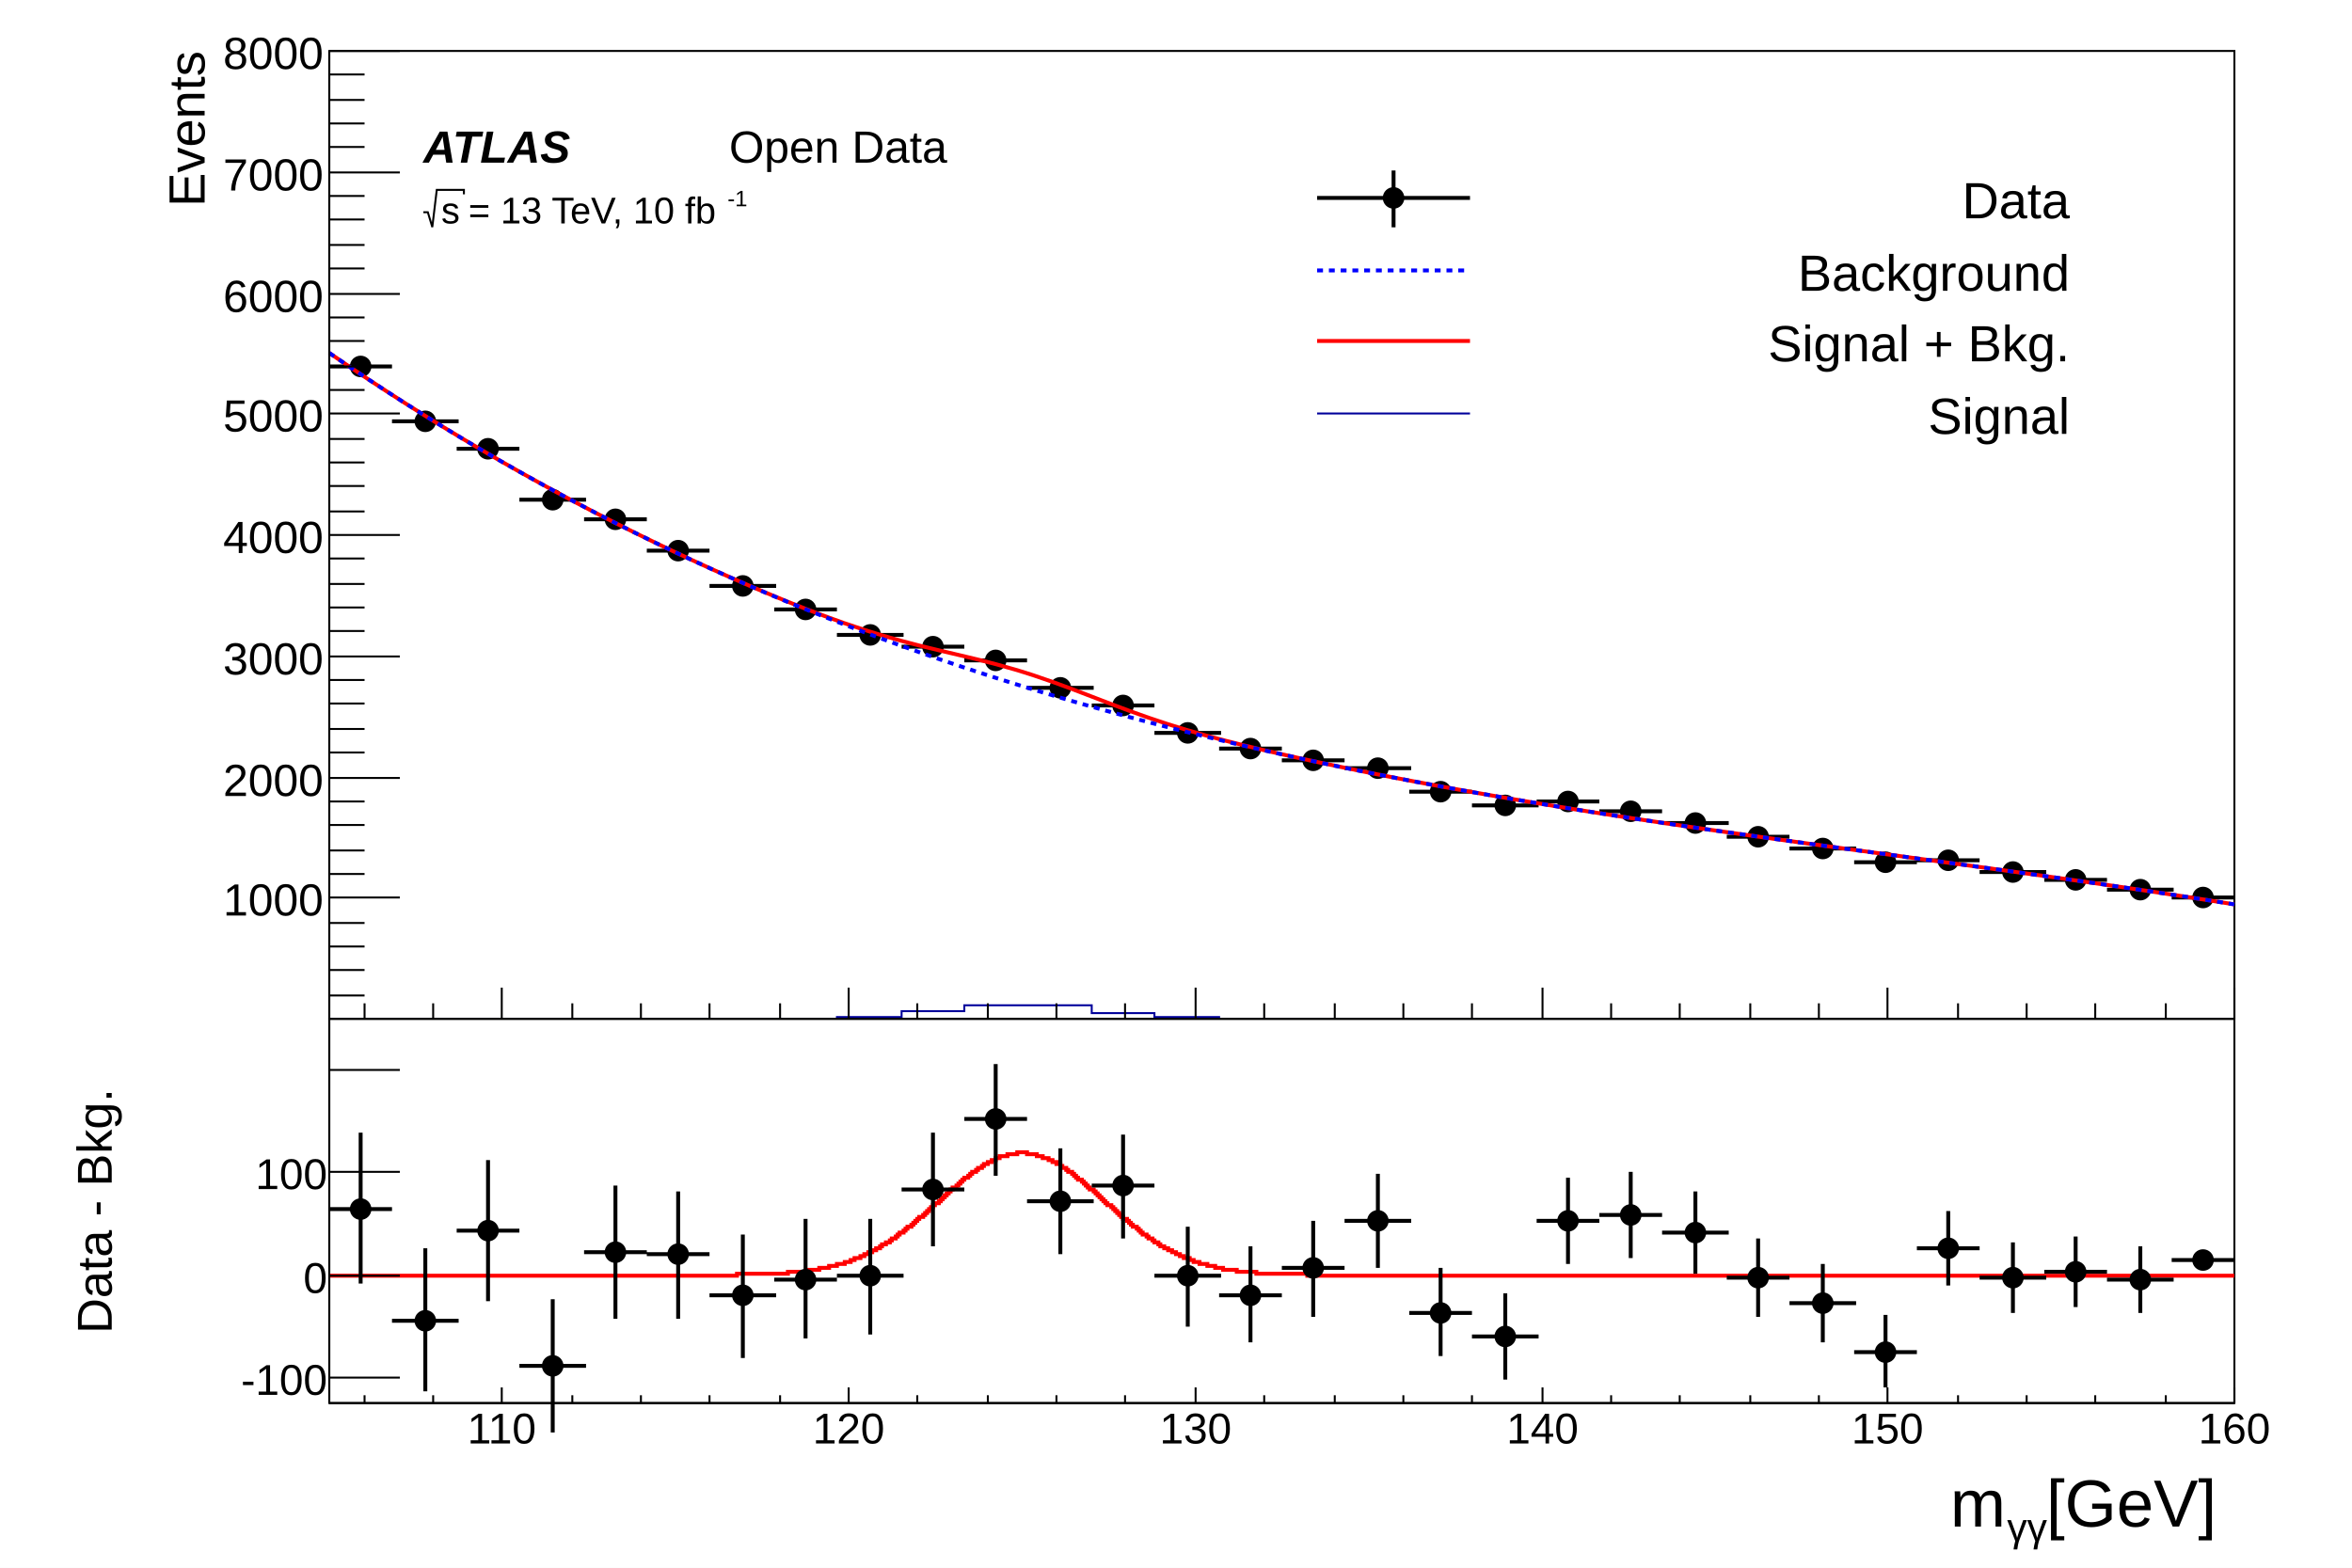
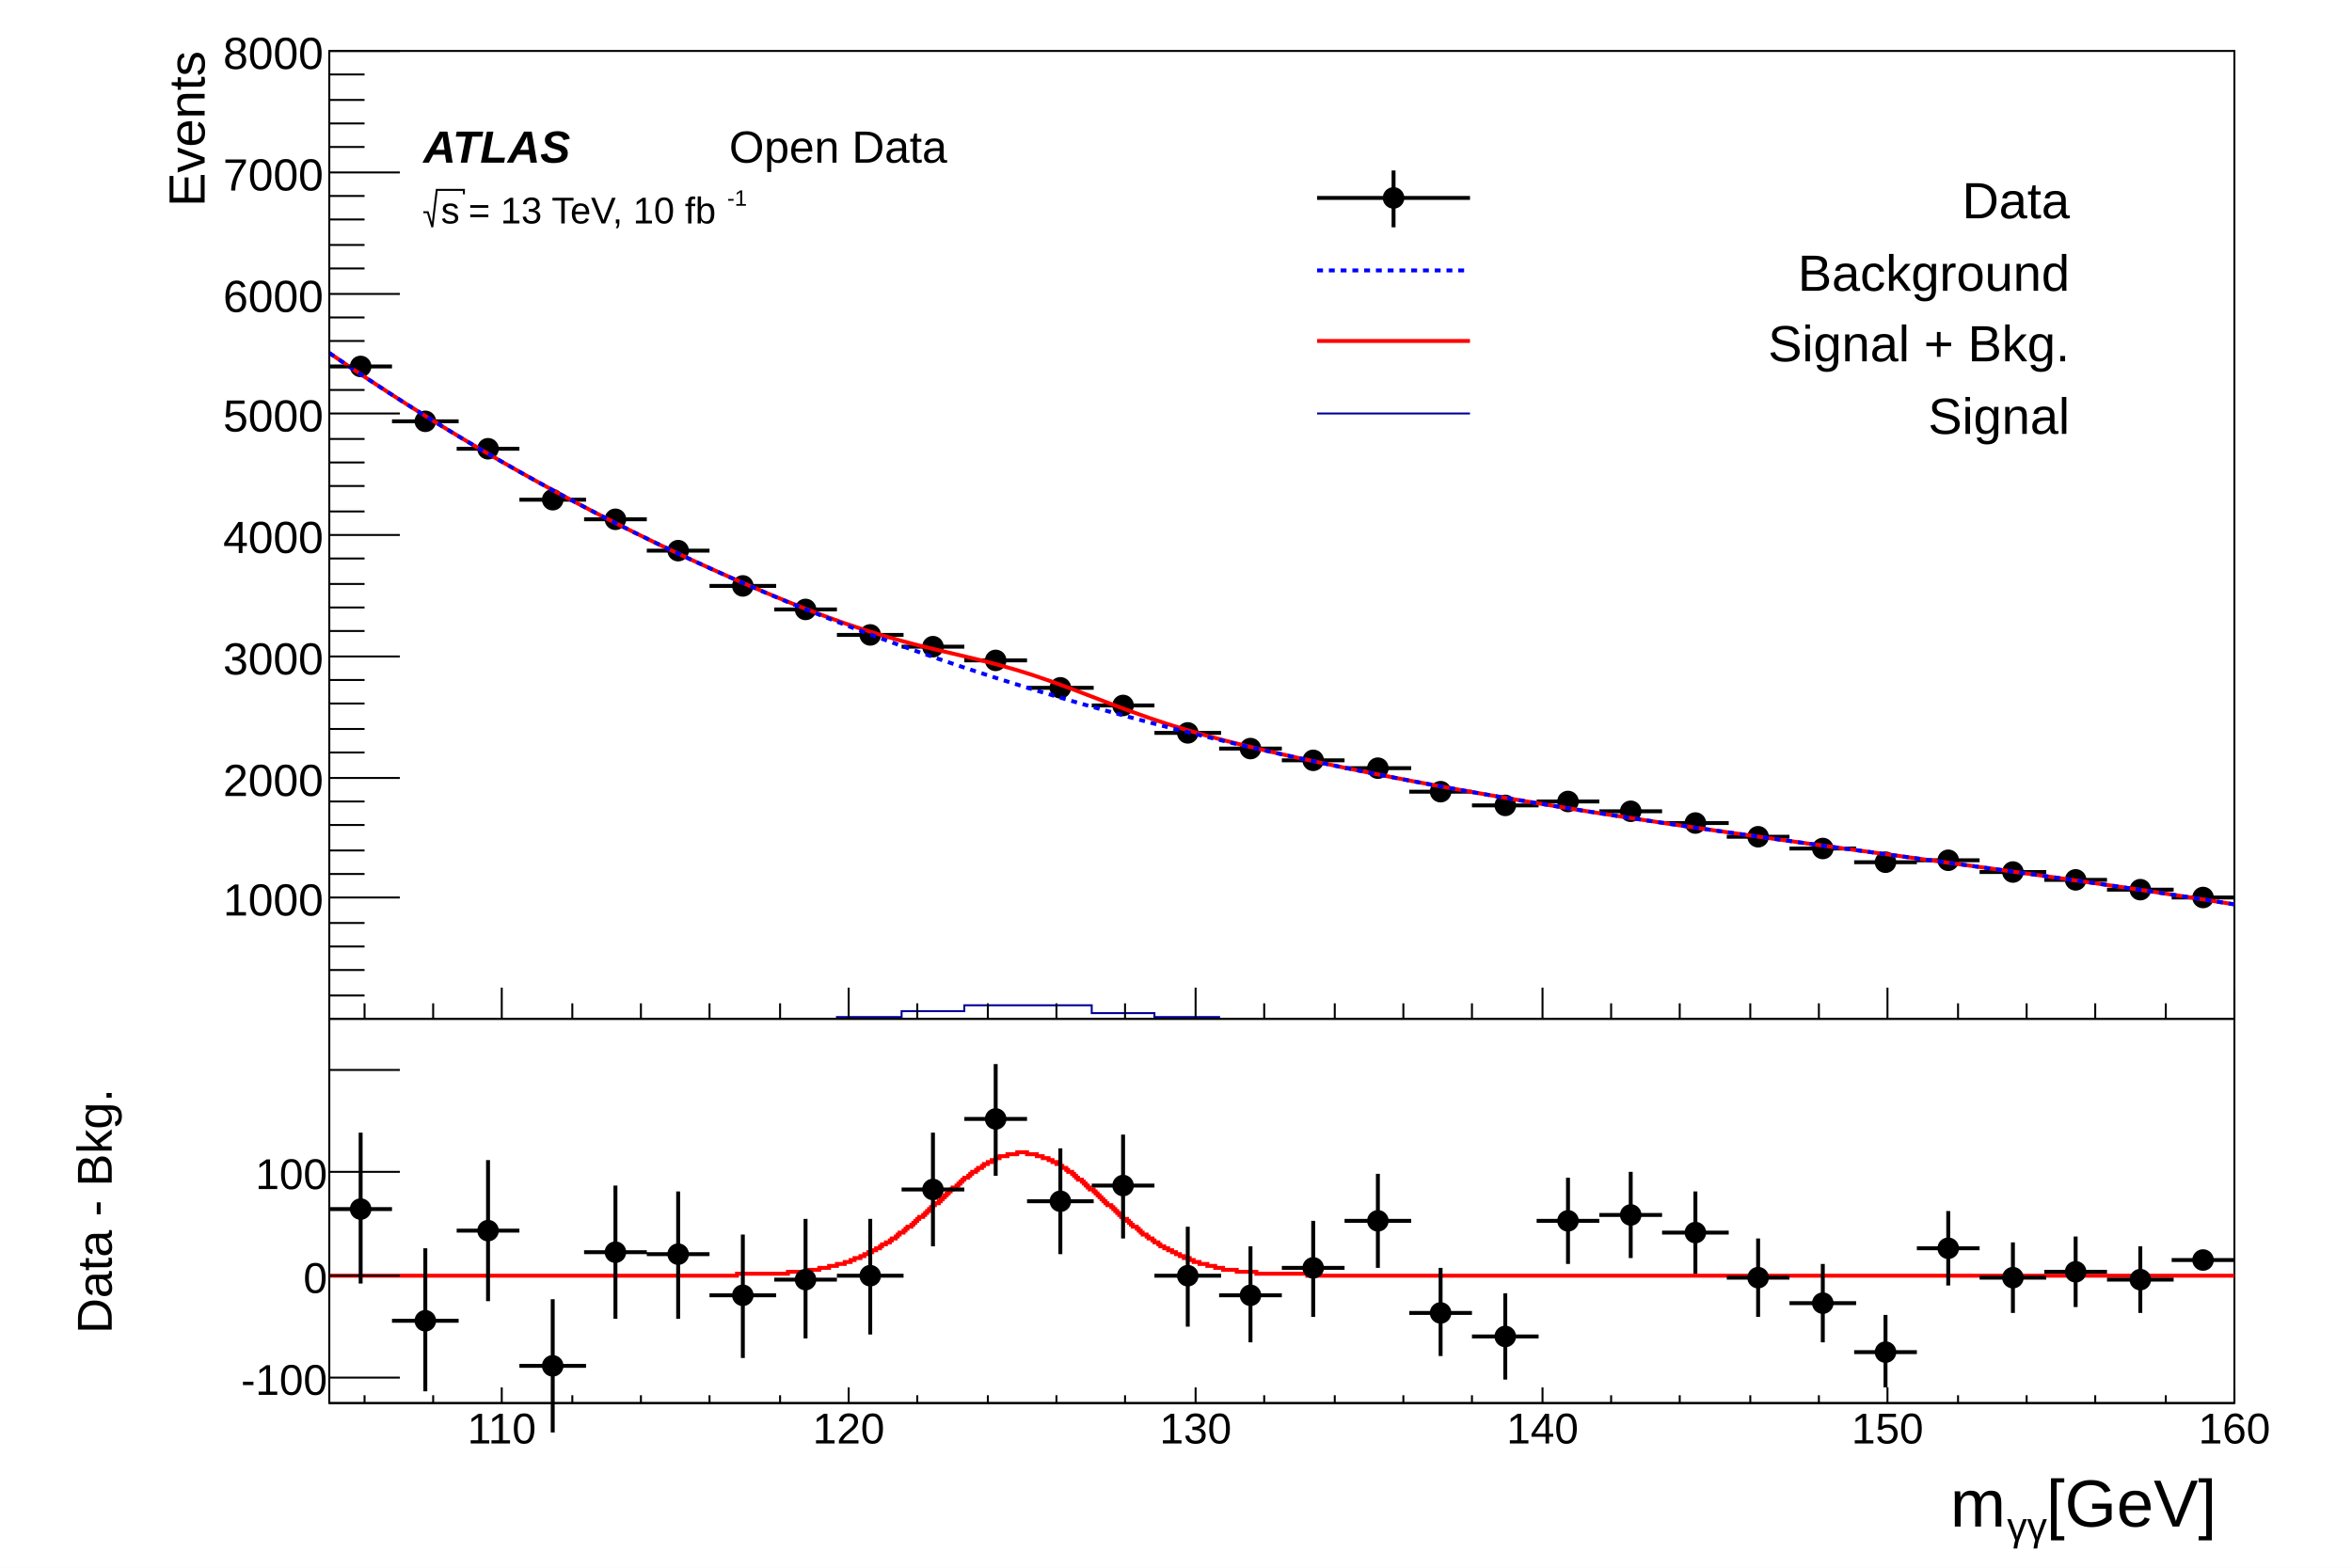
<svg xmlns="http://www.w3.org/2000/svg" viewBox="0 0 1200 800" preserveAspectRatio="none" width="1200" height="800">
  <path d="M0,0H1200V800H0Z" style="fill: white;" />
  <g>
    <g transform="translate(0,0)" clip-path="path('M0,0H1200V520H0Z')">
      <path d="M0,0H1200V520H0Z" style="fill: white;" />
      <g>
        <g transform="translate(168,26)">
          <path d="M0,0H972V494H0Z" style="fill: white; stroke: black; stroke-width: 1;" />
          <g clip-path="path('M0,0H972V494H0Z')">
            <g>
              <path d="M0,161h32M16,157v9M32,189h34M49,184v9M65,203h32M81,199v8M97,229h34M114,225v8M130,239h32M146,235v8M162,255h32M178,252v7M194,273h34M211,269v7M227,285h32M243,282v7M259,298h34M276,294v7M292,304h32M308,301v6M324,311h32M340,307v7M356,325h34M373,322v7M389,334h32M405,331v6M421,348h34M438,345v6M454,356h32M470,354v5M486,362h32M502,359v6M518,366h34M535,363v6M551,378h32M567,375v5M583,385h34M600,382v5M616,383h32M632,381v5M648,388h32M664,385v5M680,394h34M697,391v5M713,401h32M729,399v4M745,407h34M762,405v4M778,414h32M794,412v5M810,413h32M826,410v5M842,419h34M859,417v4M875,423h32M891,421v4M907,428h34M924,426v4M940,432h32M956,430v4" style="stroke: black; stroke-width: 2;" />
              <path d="M11,161a5,5,0,1,0,10,0a5,5,0,1,0,-10,0zM44,189a5,5,0,1,0,10,0a5,5,0,1,0,-10,0zM76,203a5,5,0,1,0,10,0a5,5,0,1,0,-10,0zM109,229a5,5,0,1,0,10,0a5,5,0,1,0,-10,0zM141,239a5,5,0,1,0,10,0a5,5,0,1,0,-10,0zM173,255a5,5,0,1,0,10,0a5,5,0,1,0,-10,0zM206,273a5,5,0,1,0,10,0a5,5,0,1,0,-10,0zM238,285a5,5,0,1,0,10,0a5,5,0,1,0,-10,0zM271,298a5,5,0,1,0,10,0a5,5,0,1,0,-10,0zM303,304a5,5,0,1,0,10,0a5,5,0,1,0,-10,0zM335,311a5,5,0,1,0,10,0a5,5,0,1,0,-10,0zM368,325a5,5,0,1,0,10,0a5,5,0,1,0,-10,0zM400,334a5,5,0,1,0,10,0a5,5,0,1,0,-10,0zM433,348a5,5,0,1,0,10,0a5,5,0,1,0,-10,0zM465,356a5,5,0,1,0,10,0a5,5,0,1,0,-10,0zM497,362a5,5,0,1,0,10,0a5,5,0,1,0,-10,0zM530,366a5,5,0,1,0,10,0a5,5,0,1,0,-10,0zM562,378a5,5,0,1,0,10,0a5,5,0,1,0,-10,0zM595,385a5,5,0,1,0,10,0a5,5,0,1,0,-10,0zM627,383a5,5,0,1,0,10,0a5,5,0,1,0,-10,0zM659,388a5,5,0,1,0,10,0a5,5,0,1,0,-10,0zM692,394a5,5,0,1,0,10,0a5,5,0,1,0,-10,0zM724,401a5,5,0,1,0,10,0a5,5,0,1,0,-10,0zM757,407a5,5,0,1,0,10,0a5,5,0,1,0,-10,0zM789,414a5,5,0,1,0,10,0a5,5,0,1,0,-10,0zM821,413a5,5,0,1,0,10,0a5,5,0,1,0,-10,0zM854,419a5,5,0,1,0,10,0a5,5,0,1,0,-10,0zM886,423a5,5,0,1,0,10,0a5,5,0,1,0,-10,0zM919,428a5,5,0,1,0,10,0a5,5,0,1,0,-10,0zM951,432a5,5,0,1,0,10,0a5,5,0,1,0,-10,0z" style="stroke: black; fill: black;" />
            </g>
            <g>
              <path d="M0,154.12C1.11,154.88,7.5,159.25,9.72,160.75S17.19,165.76,19.44,167.25S26.88,172.15,29.16,173.63S36.57,178.41,38.88,179.88S46.27,184.55,48.6,186S55.96,190.57,58.32,192.01S65.66,196.46,68.04,197.89S75.35,202.24,77.76,203.65S85.04,207.9,87.48,209.3S94.74,213.44,97.2,214.83S104.44,218.87,106.92,220.24S114.13,224.19,116.64,225.55S123.83,229.4,126.36,230.74S133.52,234.49,136.08,235.82S143.22,239.48,145.8,240.79S152.92,244.37,155.52,245.66S162.62,249.14,165.24,250.42S172.31,253.82,174.96,255.07S182.01,258.39,184.68,259.63S191.71,262.86,194.4,264.08S201.41,267.23,204.12,268.43S211.11,271.49,213.84,272.67S220.8,275.65,223.56,276.8S230.5,279.68,233.28,280.81S240.19,283.58,243,284.67S249.87,287.32,252.72,288.37S259.55,290.87,262.44,291.88S269.23,294.2,272.16,295.15S278.9,297.29,281.88,298.18S288.59,300.13,291.6,300.96S298.27,302.73,301.32,303.5S307.98,305.13,311.04,305.86S317.69,307.42,320.76,308.15S327.43,309.72,330.48,310.47S337.18,312.15,340.2,312.96S346.94,314.81,349.92,315.69S356.72,317.78,359.64,318.74S366.49,321.06,369.36,322.09S376.24,324.6,379.08,325.67S385.98,328.3,388.8,329.39S395.69,332.05,398.52,333.12S405.38,335.72,408.24,336.76S415.06,339.23,417.96,340.23S424.74,342.52,427.68,343.47S434.43,345.59,437.4,346.48S444.11,348.44,447.12,349.28S453.81,351.09,456.84,351.88S463.51,353.58,466.56,354.33S473.21,355.94,476.28,356.67S482.92,358.2,486,358.9S492.63,360.38,495.72,361.06S502.34,362.49,505.44,363.15S512.05,364.55,515.16,365.19S521.77,366.55,524.88,367.18S531.48,368.51,534.6,369.12S541.2,370.42,544.32,371.02S550.91,372.29,554.04,372.88S560.63,374.11,563.76,374.69S570.34,375.9,573.48,376.47S580.06,377.65,583.2,378.21S589.77,379.37,592.92,379.91S599.49,381.05,602.64,381.58S609.21,382.7,612.36,383.22S618.92,384.31,622.08,384.83S628.64,385.9,631.8,386.41S638.36,387.46,641.52,387.96S648.08,388.99,651.24,389.48S657.79,390.5,660.96,390.98S667.51,391.98,670.68,392.46S677.23,393.44,680.4,393.91S686.95,394.88,690.12,395.35S696.67,396.31,699.84,396.77S706.39,397.71,709.56,398.17S716.1,399.1,719.28,399.55S725.82,400.48,729,400.93S735.54,401.84,738.72,402.29S745.26,403.2,748.44,403.64S754.98,404.54,758.16,404.98S764.7,405.88,767.88,406.32S774.42,407.21,777.6,407.65S784.14,408.54,787.32,408.97S793.86,409.86,797.04,410.29S803.58,411.18,806.76,411.62S813.3,412.51,816.48,412.94S823.02,413.83,826.2,414.27S832.74,415.16,835.92,415.6S842.46,416.49,845.64,416.93S852.18,417.83,855.36,418.27S861.9,419.18,865.08,419.63S871.62,420.54,874.8,420.99S881.34,421.91,884.52,422.36S891.07,423.29,894.24,423.75S900.79,424.69,903.96,425.15S910.51,426.1,913.68,426.57S920.23,427.53,923.4,428S929.95,428.98,933.12,429.46S939.67,430.45,942.84,430.94S949.4,431.95,952.56,432.44S959.12,433.46,962.28,433.96S970.42,435.26,972,435.52" style="fill: none; stroke: red; stroke-width: 2;" />
            </g>
            <g>
              <path d="M0,154.12C1.11,154.88,7.5,159.25,9.72,160.75S17.19,165.76,19.44,167.25S26.88,172.15,29.16,173.63S36.57,178.41,38.88,179.88S46.27,184.55,48.6,186S55.96,190.57,58.32,192.01S65.66,196.46,68.04,197.89S75.35,202.24,77.76,203.65S85.04,207.9,87.48,209.3S94.74,213.44,97.2,214.83S104.44,218.87,106.92,220.24S114.13,224.19,116.64,225.55S123.83,229.4,126.36,230.74S133.52,234.49,136.08,235.82S143.22,239.48,145.8,240.79S152.92,244.37,155.52,245.66S162.62,249.14,165.24,250.42S172.31,253.82,174.96,255.07S182.01,258.39,184.68,259.63S191.71,262.87,194.4,264.09S201.41,267.24,204.12,268.44S211.11,271.52,213.84,272.7S220.81,275.7,223.56,276.87S230.51,279.79,233.28,280.94S240.22,283.79,243,284.91S249.92,287.69,252.72,288.8S259.62,291.51,262.44,292.6S269.32,295.24,272.16,296.31S279.03,298.88,281.88,299.93S288.73,302.44,291.6,303.47S298.44,305.92,301.32,306.93S308.14,309.31,311.04,310.3S317.85,312.62,320.76,313.6S327.55,315.86,330.48,316.82S337.26,319.02,340.2,319.96S346.97,322.1,349.92,323.02S356.67,325.11,359.64,326.02S366.38,328.05,369.36,328.94S376.09,330.92,379.08,331.79S385.8,333.72,388.8,334.57S395.51,336.45,398.52,337.28S405.22,339.12,408.24,339.93S414.93,341.72,417.96,342.52S424.64,344.26,427.68,345.04S434.35,346.74,437.4,347.5S444.06,349.16,447.12,349.9S453.77,351.52,456.84,352.25S463.49,353.82,466.56,354.54S473.2,356.07,476.28,356.77S482.91,358.27,486,358.95S492.63,360.41,495.72,361.08S502.34,362.51,505.44,363.17S512.05,364.56,515.16,365.2S521.77,366.55,524.88,367.18S531.48,368.51,534.6,369.12S541.2,370.42,544.32,371.02S550.91,372.29,554.04,372.88S560.63,374.11,563.76,374.69S570.34,375.9,573.48,376.47S580.06,377.65,583.2,378.21S589.77,379.37,592.92,379.91S599.49,381.05,602.64,381.58S609.21,382.7,612.36,383.22S618.92,384.31,622.08,384.83S628.64,385.9,631.8,386.41S638.36,387.46,641.52,387.96S648.08,388.99,651.24,389.48S657.79,390.5,660.96,390.98S667.51,391.98,670.68,392.46S677.23,393.44,680.4,393.91S686.95,394.88,690.12,395.35S696.67,396.31,699.84,396.77S706.39,397.71,709.56,398.17S716.1,399.1,719.28,399.55S725.82,400.48,729,400.93S735.54,401.84,738.72,402.29S745.26,403.2,748.44,403.64S754.98,404.54,758.16,404.98S764.7,405.88,767.88,406.32S774.42,407.21,777.6,407.65S784.14,408.54,787.32,408.97S793.86,409.86,797.04,410.29S803.58,411.18,806.76,411.62S813.3,412.51,816.48,412.94S823.02,413.83,826.2,414.27S832.74,415.16,835.92,415.6S842.46,416.49,845.64,416.93S852.18,417.83,855.36,418.27S861.9,419.18,865.08,419.63S871.62,420.54,874.8,420.99S881.34,421.91,884.52,422.36S891.07,423.29,894.24,423.75S900.79,424.69,903.96,425.15S910.51,426.1,913.68,426.57S920.23,427.53,923.4,428S929.95,428.98,933.12,429.46S939.67,430.45,942.84,430.94S949.4,431.95,952.56,432.44S959.12,433.46,962.28,433.96S970.42,435.26,972,435.52" style="fill: none; stroke: blue; stroke-width: 2; stroke-dasharray: 3,3;" />
            </g>
            <g>
              <path d="M0,494h259v-1h33v-3h32v-3h65v4h32v2h33v1h518" style="stroke-linejoin: miter; stroke: rgb(0,0,154); stroke-width: 1; fill: none;" />
            </g>
          </g>
          <g>
            <g transform="translate(0,494)">
              <path d="M0,0h972" style="stroke: black; stroke-width: 1;" />
              <path d="M18,-8v8m35,-8v8m35,-16v16m36,-8v8m35,-8v8m35,-8v8m36,-8v8m35,-16v16m35,-8v8m36,-8v8m35,-8v8m35,-8v8m36,-16v16m35,-8v8m36,-8v8m35,-8v8m35,-8v8m36,-16v16m35,-8v8m35,-8v8m36,-8v8m35,-8v8m35,-16v16m36,-8v8m35,-8v8m35,-8v8m36,-8v8m35,-16v16" style="stroke: black; stroke-width: 1;" />
              <g font-family="Arial" font-size="18" space="preserve">
                <text fill="black" text-anchor="middle" dy=".8em" transform="translate(88,5)">
         110
        </text>
                <text fill="black" text-anchor="middle" dy=".8em" transform="translate(265,5)">
         120
        </text>
                <text fill="black" text-anchor="middle" dy=".8em" transform="translate(442,5)">
         130
        </text>
                <text fill="black" text-anchor="middle" dy=".8em" transform="translate(619,5)">
         140
        </text>
                <text fill="black" text-anchor="middle" dy=".8em" transform="translate(795,5)">
         150
        </text>
                <text fill="black" text-anchor="middle" dy=".8em" transform="translate(972,5)">
         160
        </text>
              </g>
              <g font-family="Arial" font-size="18" space="preserve" transform="translate(972,29)">
-                 <g transform="translate(-82,5)">
+                 <g transform="translate(-82,4)">
                  <text font-family="Arial" fill="black" font-size="18">
          m
         </text>
-                   <g transform="translate(20.07277,3.96)">
+                   <g transform="translate(20,4)">
                    <text font-family="Arial" fill="black" font-size="10.8">
           γγ
          </text>
                  </g>
                  <text font-family="Arial" fill="black" font-size="18" x="31">
          [GeV]
         </text>
                </g>
              </g>
            </g>
            <g>
              <path d="M0,0v494" style="stroke: black; stroke-width: 1;" />
              <path d="M18,482h-18m18,-13h-18m18,-12h-18m18,-12h-18m36,-13h-36m18,-12h-18m18,-12h-18m18,-13h-18m18,-12h-18m36,-12h-36m18,-13h-18m18,-12h-18m18,-13h-18m18,-12h-18m36,-12h-36m18,-13h-18m18,-12h-18m18,-12h-18m18,-13h-18m36,-12h-36m18,-12h-18m18,-13h-18m18,-12h-18m18,-12h-18m36,-13h-36m18,-12h-18m18,-12h-18m18,-13h-18m18,-12h-18m36,-12h-36m18,-13h-18m18,-12h-18m18,-13h-18m18,-12h-18m36,-12h-36m18,-13h-18m18,-12h-18m18,-12h-18m18,-13h-18m36,-12h-36" style="stroke: black; stroke-width: 1;" />
              <g font-family="Arial" font-size="23" space="preserve">
                <text fill="black" text-anchor="end" dy=".4em" transform="translate(-3,432)">
         1000
        </text>
                <text fill="black" text-anchor="end" dy=".4em" transform="translate(-3,371)">
         2000
        </text>
                <text fill="black" text-anchor="end" dy=".4em" transform="translate(-3,309)">
         3000
        </text>
                <text fill="black" text-anchor="end" dy=".4em" transform="translate(-3,247)">
         4000
        </text>
                <text fill="black" text-anchor="end" dy=".4em" transform="translate(-3,185)">
         5000
        </text>
                <text fill="black" text-anchor="end" dy=".4em" transform="translate(-3,124)">
         6000
        </text>
                <text fill="black" text-anchor="end" dy=".4em" transform="translate(-3,62)">
         7000
        </text>
                <text fill="black" text-anchor="end" dy=".4em" transform="translate(-3,0)">
         8000
        </text>
              </g>
              <g font-family="Arial" font-size="26" space="preserve" transform="translate(-74,0)">
                <text fill="black" text-anchor="end" dy=".4em" transform=" rotate(270)">
         Events
        </text>
              </g>
            </g>
          </g>
        </g>
        <g transform="translate(660,78)" font-family="Arial" font-size="26" space="preserve">
          <path d="M0,0H408V156H0Z" style="fill: none;" />
          <path d="M12,23H90" style="stroke: black; stroke-width: 2;" />
          <path d="M51,9V38" style="stroke: black; stroke-width: 2;" />
          <path d="M46,23a5,5,0,1,0,10,0a5,5,0,1,0,-10,0z" style="stroke: black; fill: black;" />
          <text fill="black" text-anchor="end" dy=".4em" transform="translate(396,23)">
      Data
     </text>
          <path d="M12,60H90" style="stroke: blue; stroke-width: 2; stroke-dasharray: 3,3;" />
          <text fill="black" text-anchor="end" dy=".4em" transform="translate(396,60)">
      Background
     </text>
          <path d="M12,96H90" style="stroke: red; stroke-width: 2;" />
          <text fill="black" text-anchor="end" dy=".4em" transform="translate(396,96)">
      Signal + Bkg.
     </text>
          <path d="M12,133H90" style="stroke: rgb(0,0,154); stroke-width: 1;" />
          <text fill="black" text-anchor="end" dy=".4em" transform="translate(396,133)">
      Signal
     </text>
        </g>
        <g font-family="Arial" font-size="23" space="preserve" font-weight="bold" font-style="oblique">
          <text fill="black" text-anchor="start" transform="translate(216,83)">
      ATLAS
     </text>
        </g>
        <g font-family="Arial" font-size="23" space="preserve">
          <text fill="black" text-anchor="start" transform="translate(372,83)">
      Open Data
     </text>
        </g>
        <g font-family="Arial" font-size="19" space="preserve">
          <g transform="translate(216,114)">
            <g>
              <path style="stroke: black; stroke-width: 1; fill: none;" d="M0,-5.7h2.28l2.28,7.6l2.28,-19h13.848v2.28" />
-               <g transform="translate(9.12,0)">
+               <g transform="translate(9)">
                <text font-family="Arial" fill="black" font-size="19">
         s
        </text>
              </g>
            </g>
            <text font-family="Arial" fill="black" font-size="19" x="23">
       = 13 TeV, 10 fb
      </text>
-             <g transform="translate(155.189,-8.74)">
+             <g transform="translate(155,-9)">
              <text font-family="Arial" fill="black" font-size="11.4">
        -1
       </text>
            </g>
          </g>
        </g>
      </g>
    </g>
    <g transform="translate(0,520)" clip-path="path('M0,0H1200V280H0Z')">
      <path d="M0,0H1200V280H0Z" style="fill: white;" />
      <g>
        <g transform="translate(168,0)">
          <path d="M0,0H972V196H0Z" style="fill: white; stroke: black; stroke-width: 1;" />
          <g clip-path="path('M0,0H972V196H0Z')">
            <g>
              <path d="M0,131h208v-1h26v-1h10v-1h6v-1h5v-1h4v-1h4v-1h3v-1h2v-1h3v-1h2v-1h2v-1h2v-1h2v-1h2v-1h1v-1h2v-1h2v-1h1v-1h2v-1h1v-1h1v-1h2v-1h1v-1h1v-1h2v-1h1v-1h1v-1h1v-1h1v-1h2v-1h1v-1h1v-1h1v-1h1v-1h1v-1h1v-1h2v-1h1v-1h1v-1h1v-1h1v-1h1v-1h1v-1h1v-1h2v-1h1v-1h1v-1h1v-1h1v-1h2v-1h1v-1h1v-1h2v-1h1v-1h2v-1h1v-1h2v-1h2v-1h2v-1h2v-1h4v-1h5v-1h5v1h5v1h3v1h3v1h2v1h2v1h2v1h1v1h2v1h1v1h2v1h1v1h1v1h1v1h2v1h1v1h1v1h1v1h1v1h2v1h1v1h1v1h1v1h1v1h1v1h1v1h1v1h2v1h1v1h1v1h1v1h1v1h1v1h1v1h2v1h1v1h1v1h1v1h2v1h1v1h1v1h1v1h2v1h1v1h2v1h1v1h2v1h1v1h2v1h2v1h2v1h2v1h2v1h2v1h3v1h2v1h3v1h4v1h4v1h4v1h7v1h10v1h26v1h473" style="stroke-linejoin: miter; stroke: red; stroke-width: 2; fill: none;" />
            </g>
            <g>
              <path d="M0,97h32M16,58v77M32,154h34M49,117v73M65,108h32M81,72v72M97,177h34M114,143v68M130,119h32M146,85v68M162,120h32M178,88v65M194,141h34M211,110v63M227,133h32M243,102v61M259,131h34M276,102v59M292,87h32M308,58v58M324,51h32M340,23v57M356,93h34M373,66v54M389,85h32M405,59v53M421,131h34M438,106v51M454,141h32M470,116v49M486,127h32M502,103v49M518,103h34M535,79v48M551,150h32M567,127v45M583,162h34M600,140v44M616,103h32M632,81v44M648,100h32M664,78v44M680,109h34M697,88v42M713,132h32M729,112v40M745,145h34M762,125v40M778,170h32M794,151v37M810,117h32M826,98v38M842,132h34M859,114v36M875,129h32M891,111v36M907,133h34M924,116v34M940,123h32M956,121v4" style="stroke: black; stroke-width: 2;" />
              <path d="M11,97a5,5,0,1,0,10,0a5,5,0,1,0,-10,0zM44,154a5,5,0,1,0,10,0a5,5,0,1,0,-10,0zM76,108a5,5,0,1,0,10,0a5,5,0,1,0,-10,0zM109,177a5,5,0,1,0,10,0a5,5,0,1,0,-10,0zM141,119a5,5,0,1,0,10,0a5,5,0,1,0,-10,0zM173,120a5,5,0,1,0,10,0a5,5,0,1,0,-10,0zM206,141a5,5,0,1,0,10,0a5,5,0,1,0,-10,0zM238,133a5,5,0,1,0,10,0a5,5,0,1,0,-10,0zM271,131a5,5,0,1,0,10,0a5,5,0,1,0,-10,0zM303,87a5,5,0,1,0,10,0a5,5,0,1,0,-10,0zM335,51a5,5,0,1,0,10,0a5,5,0,1,0,-10,0zM368,93a5,5,0,1,0,10,0a5,5,0,1,0,-10,0zM400,85a5,5,0,1,0,10,0a5,5,0,1,0,-10,0zM433,131a5,5,0,1,0,10,0a5,5,0,1,0,-10,0zM465,141a5,5,0,1,0,10,0a5,5,0,1,0,-10,0zM497,127a5,5,0,1,0,10,0a5,5,0,1,0,-10,0zM530,103a5,5,0,1,0,10,0a5,5,0,1,0,-10,0zM562,150a5,5,0,1,0,10,0a5,5,0,1,0,-10,0zM595,162a5,5,0,1,0,10,0a5,5,0,1,0,-10,0zM627,103a5,5,0,1,0,10,0a5,5,0,1,0,-10,0zM659,100a5,5,0,1,0,10,0a5,5,0,1,0,-10,0zM692,109a5,5,0,1,0,10,0a5,5,0,1,0,-10,0zM724,132a5,5,0,1,0,10,0a5,5,0,1,0,-10,0zM757,145a5,5,0,1,0,10,0a5,5,0,1,0,-10,0zM789,170a5,5,0,1,0,10,0a5,5,0,1,0,-10,0zM821,117a5,5,0,1,0,10,0a5,5,0,1,0,-10,0zM854,132a5,5,0,1,0,10,0a5,5,0,1,0,-10,0zM886,129a5,5,0,1,0,10,0a5,5,0,1,0,-10,0zM919,133a5,5,0,1,0,10,0a5,5,0,1,0,-10,0zM951,123a5,5,0,1,0,10,0a5,5,0,1,0,-10,0z" style="stroke: black; fill: black;" />
            </g>
          </g>
          <g>
            <g transform="translate(0,196)">
              <path d="M0,0h972" style="stroke: black; stroke-width: 1;" />
              <path d="M18,-4v4m35,-4v4m35,-8v8m36,-4v4m35,-4v4m35,-4v4m36,-4v4m35,-8v8m35,-4v4m36,-4v4m35,-4v4m35,-4v4m36,-8v8m35,-4v4m36,-4v4m35,-4v4m35,-4v4m36,-8v8m35,-4v4m35,-4v4m36,-4v4m35,-4v4m35,-8v8m36,-4v4m35,-4v4m35,-4v4m36,-4v4m35,-8v8" style="stroke: black; stroke-width: 1;" />
              <g font-family="Arial" font-size="22" space="preserve">
                <text fill="black" text-anchor="middle" dy=".8em" transform="translate(88,3)">
         110
        </text>
                <text fill="black" text-anchor="middle" dy=".8em" transform="translate(265,3)">
         120
        </text>
                <text fill="black" text-anchor="middle" dy=".8em" transform="translate(442,3)">
         130
        </text>
                <text fill="black" text-anchor="middle" dy=".8em" transform="translate(619,3)">
         140
        </text>
                <text fill="black" text-anchor="middle" dy=".8em" transform="translate(795,3)">
         150
        </text>
                <text fill="black" text-anchor="middle" dy=".8em" transform="translate(972,3)">
         160
        </text>
              </g>
              <g font-family="Arial" font-size="34" space="preserve" transform="translate(972,54)">
                <g transform="translate(-145,9)">
                  <text font-family="Arial" fill="black" font-size="34">
          m
         </text>
-                   <g transform="translate(29.01596,7.48)">
+                   <g transform="translate(29,7)">
                    <text font-family="Arial" fill="black" font-size="20.4">
           γγ
          </text>
                  </g>
                  <text font-family="Arial" fill="black" font-size="34" x="49">
          [GeV]
         </text>
                </g>
              </g>
            </g>
            <g>
              <path d="M0,0v196" style="stroke: black; stroke-width: 1;" />
              <path d="M36,183h-36m36,-52h-36m36,-53h-36m36,-52h-36" style="stroke: black; stroke-width: 1;" />
              <g font-family="Arial" font-size="22" space="preserve">
                <text fill="black" text-anchor="end" dy=".4em" transform="translate(-1,183)">
         -100
        </text>
                <text fill="black" text-anchor="end" dy=".4em" transform="translate(-1,131)">
         0
        </text>
                <text fill="black" text-anchor="end" dy=".4em" transform="translate(-1,78)">
         100
        </text>
              </g>
              <g font-family="Arial" font-size="25" space="preserve" transform="translate(-121,98)">
                <text fill="black" text-anchor="middle" dy=".4em" transform=" rotate(270)">
         Data - Bkg.
        </text>
              </g>
            </g>
          </g>
        </g>
      </g>
    </g>
  </g>
</svg>
